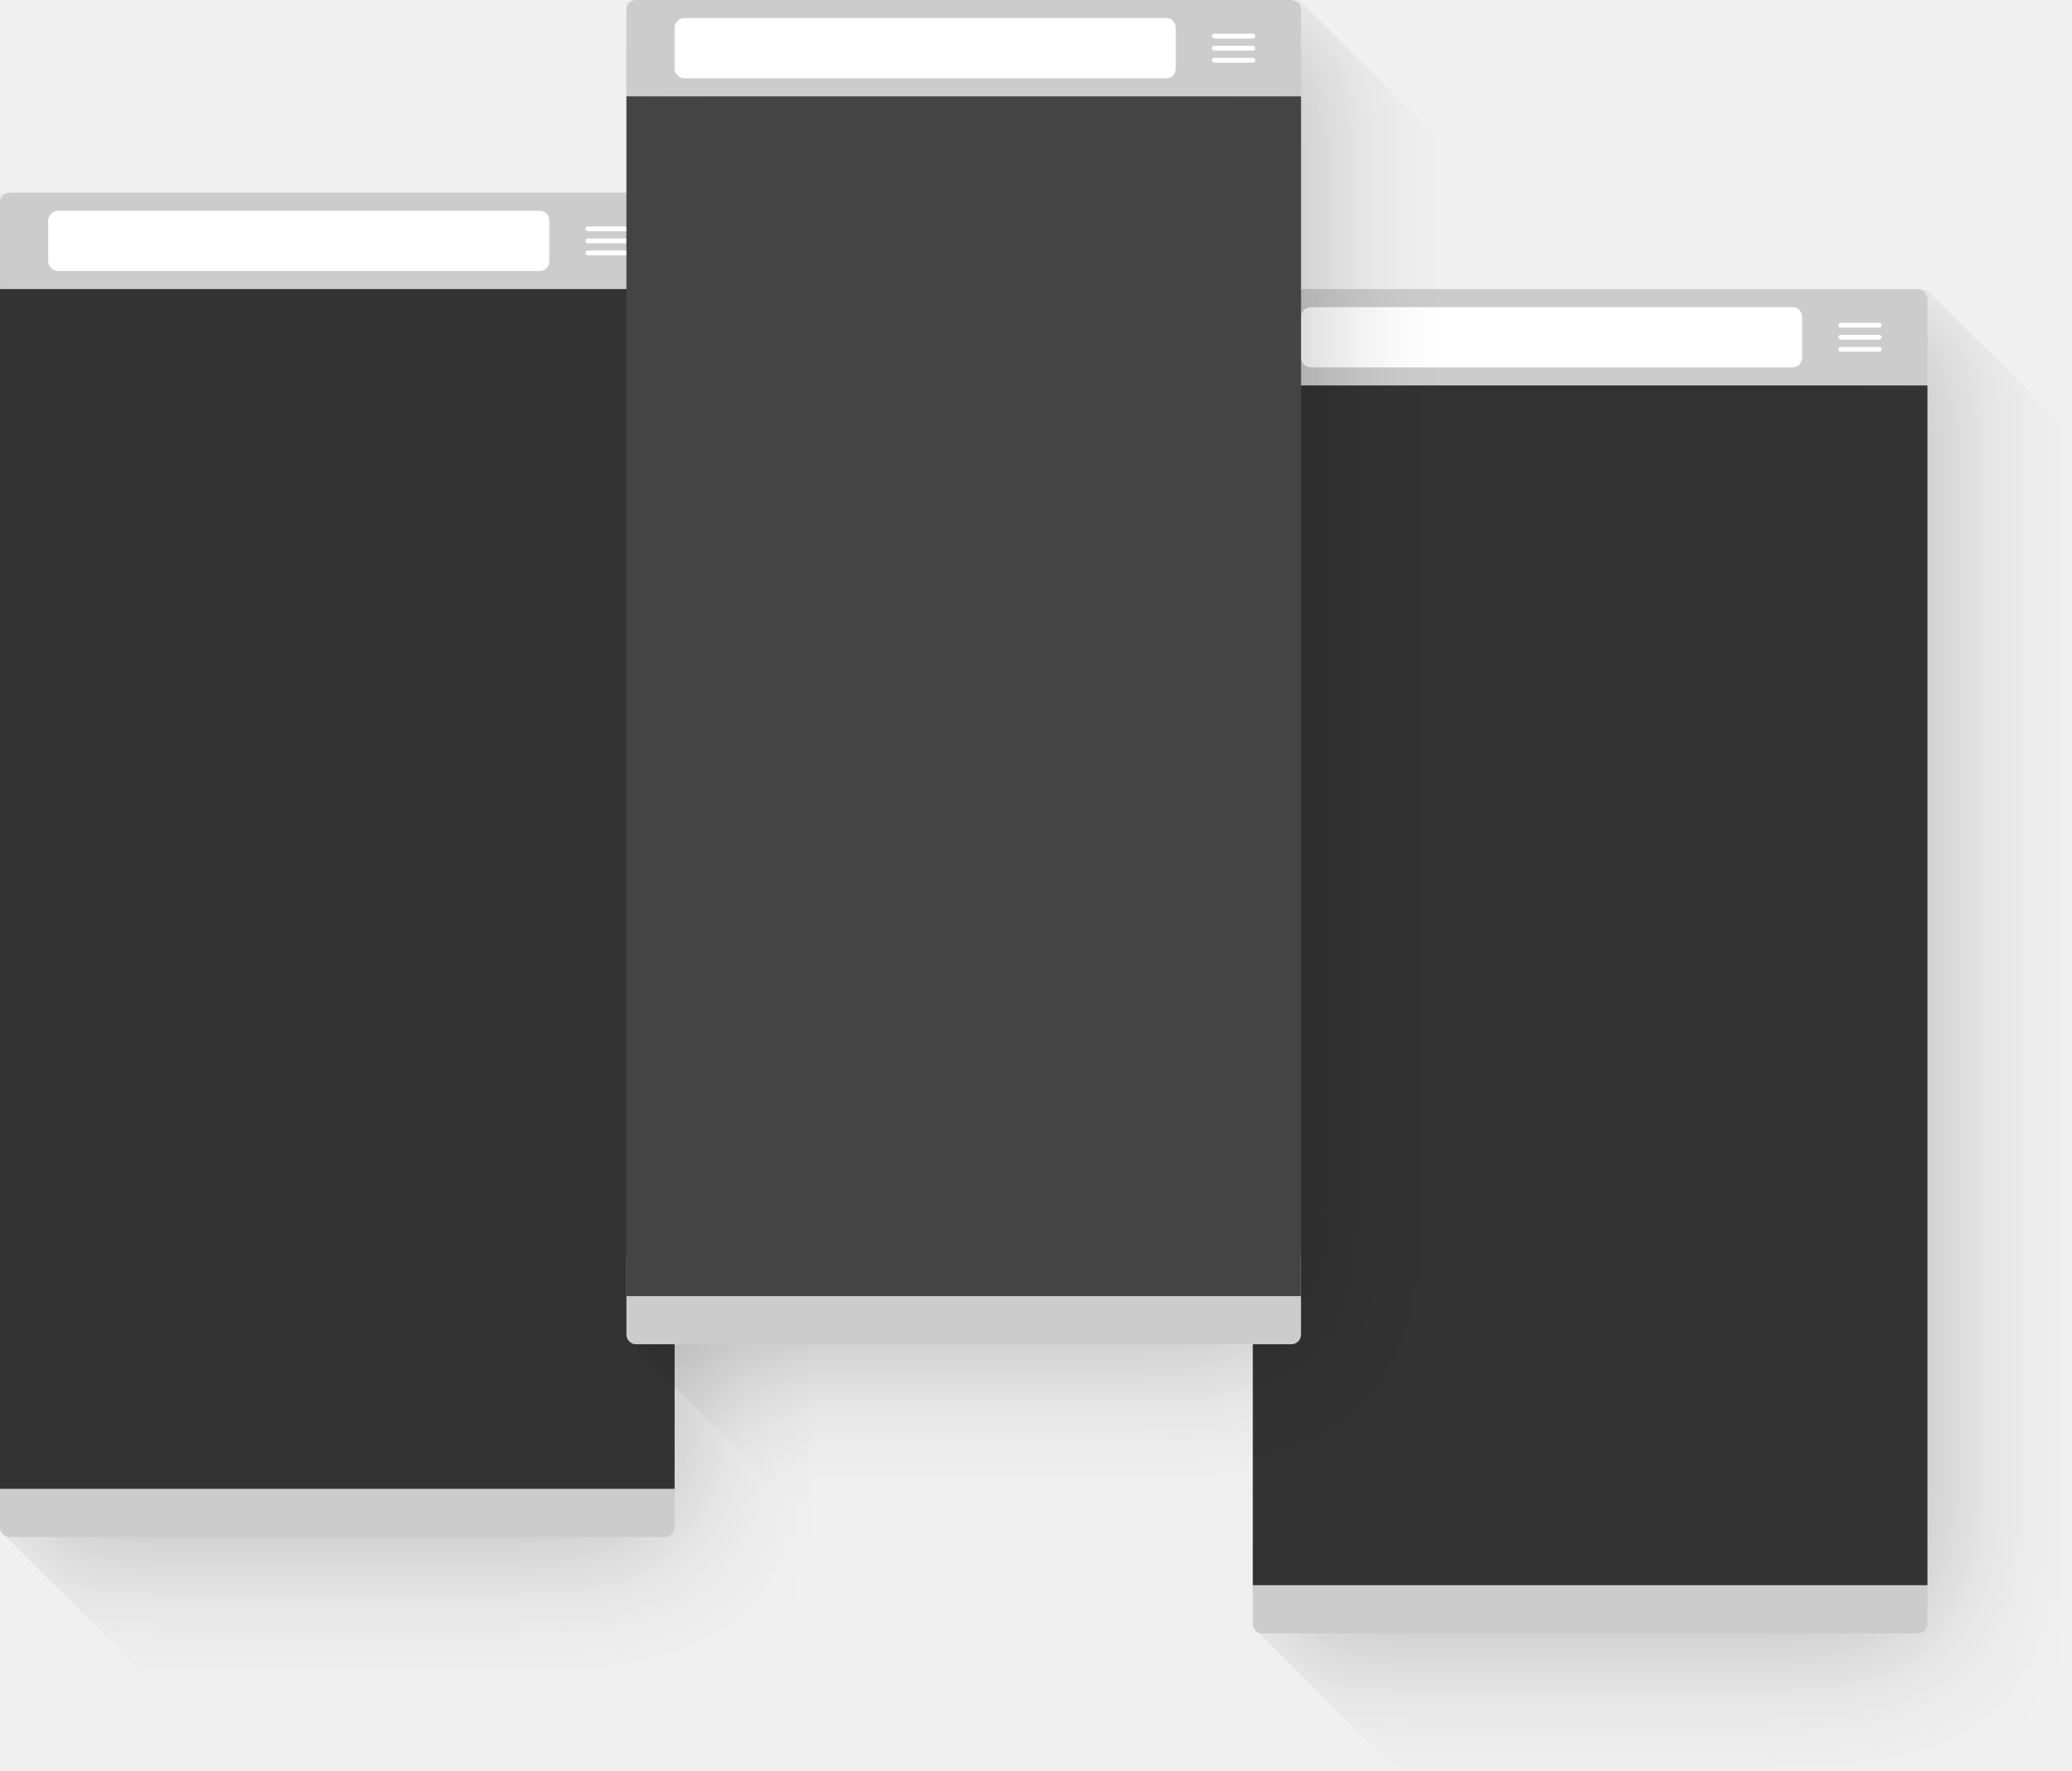
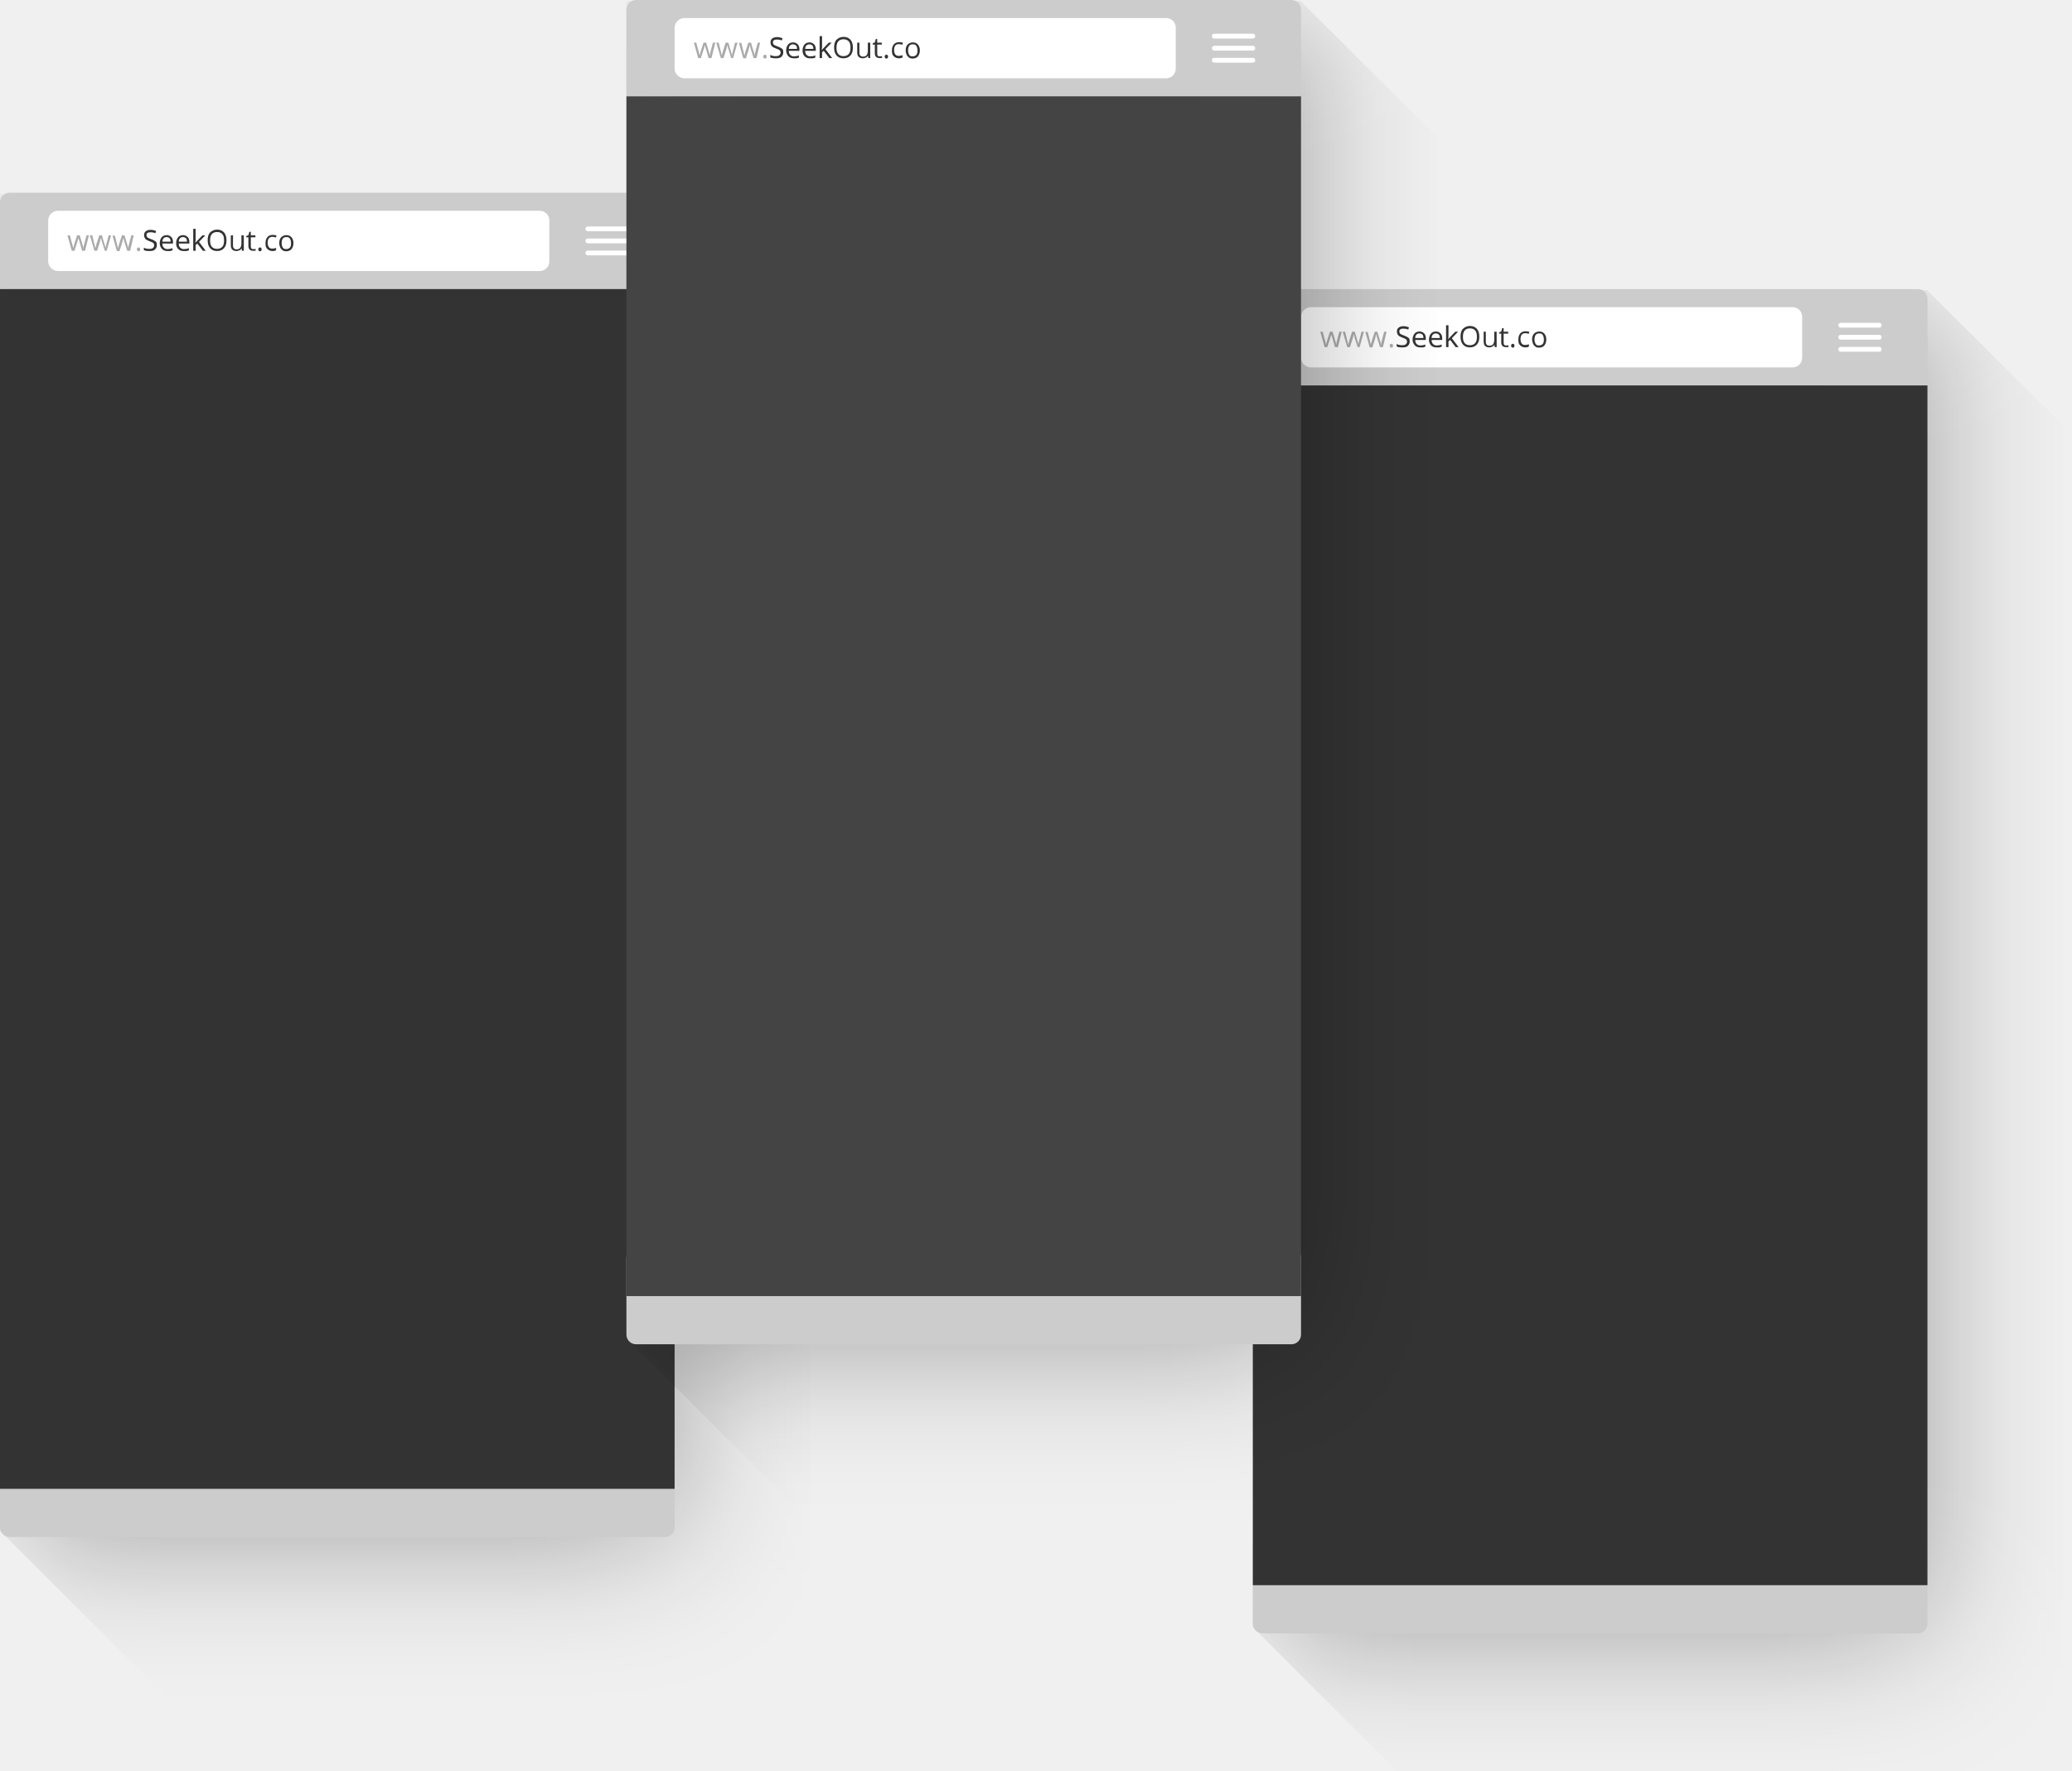
<svg xmlns="http://www.w3.org/2000/svg" xmlns:xlink="http://www.w3.org/1999/xlink" class="ui-iphones-trio" viewBox="0 0 860 735">
  <defs>
    <filter id="blurFilter01" x="0" y="0">
      <feGaussianBlur in="SourceGraphic" stdDeviation="30" />
    </filter>
    <clipPath id="dropShadow01">
      <path d="M279.8.4L359 79.2v559.2H83l-83-83V.4" />
    </clipPath>
+     <g id="seekout-url">
+       <path fill="#AAA" d="M6.1 9.1L5 5.3c-.1-.2-.2-.7-.5-1.5-.2.7-.3 1.2-.4 1.6L2.9 9.1H1.8L0 2.7h1c.4 1.6.7 2.8 1 3.7s.3 1.4.4 1.7c0-.2.1-.5.2-.9s.2-.6.2-.8L4 2.7h1.1l1.1 3.7c.2.7.4 1.2.4 1.7 0-.1.1-.4.1-.7s.5-1.9 1.2-4.7h1L7.3 9.1H6.1zM15.5 9.1l-1.2-3.8c-.1-.2-.2-.8-.4-1.6-.2.7-.3 1.2-.4 1.6l-1.2 3.8h-1.1L9.3 2.7h1c.4 1.6.7 2.8.9 3.7s.3 1.4.4 1.7c0-.2.1-.5.2-.9s.2-.6.2-.8l1.2-3.7h1.1l1.1 3.7c.2.7.4 1.2.4 1.7 0-.1.1-.4.1-.7s.5-1.9 1.2-4.7h1l-1.8 6.4h-.8zM24.8 9.1l-1.2-3.8c-.1-.2-.2-.8-.4-1.6-.2.8-.3 1.3-.4 1.7l-1.2 3.8h-1.1l-1.8-6.4h1c.4 1.6.7 2.8.9 3.7s.4 1.3.4 1.6c0-.2.1-.5.2-.9s.2-.6.2-.8l1.2-3.7h1.1l1.1 3.7c.2.7.4 1.2.4 1.7 0-.1.1-.4.1-.7s.5-1.9 1.2-4.7h1L26 9.1h-1.2zM28.8 8.5c0-.3.1-.5.2-.6s.3-.2.5-.2.4.1.5.2.2.3.2.6-.1.4-.2.6-.3.2-.5.2-.4-.1-.5-.2-.2-.3-.2-.6z" />
+       <path fill="#333" d="M37.1 6.8c0 .8-.3 1.3-.8 1.8s-1.3.6-2.3.6c-1 0-1.8-.1-2.3-.4v-1c.3.2.7.3 1.1.4s.8.1 1.2.1c.7 0 1.2-.1 1.5-.4s.5-.6.5-1.1c0-.3-.1-.5-.2-.7s-.3-.4-.6-.5-.6-.3-1.2-.5c-.8-.3-1.4-.6-1.7-1s-.5-.9-.5-1.5c0-.7.2-1.2.7-1.6s1.2-.6 2-.6c.9 0 1.6.2 2.3.5l-.3.9c-.7-.3-1.4-.4-2.1-.4-.5 0-.9.1-1.2.3s-.4.5-.4.9c0 .3.1.5.2.7s.3.4.6.5.7.3 1.2.5c.9.3 1.5.7 1.9 1s.4 1 .4 1.5zM41.4 9.2c-.9 0-1.7-.3-2.2-.9S38.3 7 38.3 6c0-1 .3-1.9.8-2.5s1.2-.9 2.1-.9c.8 0 1.4.3 1.9.8s.7 1.2.7 2.1v.6h-4.4c0 .8.2 1.3.6 1.7s.9.6 1.5.6c.7 0 1.4-.1 2.1-.4v.9c-.3.1-.7.3-1 .3h-1.2zm-.3-5.8c-.5 0-.9.2-1.2.5s-.5.8-.5 1.4h3.4c0-.6-.1-1.1-.4-1.4s-.8-.5-1.3-.5zM48.1 9.2c-.9 0-1.7-.3-2.2-.9S45.1 7 45.1 6c0-1 .3-1.9.8-2.5s1.2-.9 2.1-.9c.8 0 1.4.3 1.9.8s.7 1.2.7 2.1v.6h-4.4c0 .8.2 1.3.6 1.7s.9.6 1.5.6c.7 0 1.4-.1 2.1-.4v.9c-.3.1-.7.3-1 .3h-1.3zm-.2-5.8c-.5 0-.9.2-1.2.5s-.5.8-.5 1.4h3.4c0-.6-.1-1.1-.4-1.4s-.8-.5-1.3-.5zM53.1 5.8c.2-.2.4-.6.8-.9L56 2.7h1.2l-2.6 2.7 2.8 3.7h-1.2l-2.3-3-.7.6v2.4h-1V0h1v4.8c-.1.2-.1.6-.1 1zM66 4.8c0 1.4-.3 2.4-1 3.2s-1.7 1.2-2.9 1.2c-1.3 0-2.2-.4-2.9-1.2s-1-1.9-1-3.3.3-2.5 1-3.2S60.9.3 62.1.3s2.2.4 2.9 1.2 1 1.9 1 3.3zm-6.8 0c0 1.2.2 2 .7 2.6s1.2.9 2.2.9c.9 0 1.7-.3 2.2-.9S65 6 65 4.8c0-1.2-.2-2-.7-2.6s-1.3-.9-2.2-.9c-.9 0-1.7.3-2.2.9s-.7 1.5-.7 2.6zM68.7 2.7v4.2c0 .5.1.9.4 1.2s.6.4 1.1.4c.7 0 1.2-.2 1.5-.6s.5-1 .5-1.8V2.7h1v6.4h-.8l-.1-.9h-.1c-.2.3-.5.6-.8.7s-.8.3-1.2.3c-.8 0-1.4-.2-1.8-.6s-.6-1-.6-1.8V2.7h.9zM77.2 8.4h.5s.3-.1.4-.1V9c-.1.1-.3.1-.5.1H77c-1.2 0-1.9-.7-1.9-2V3.5h-.9V3l.9-.4.4-1.4h.6v1.5H78v.8h-1.9v3.8c0 .4.1.7.3.9s.5.2.8.2zM79.2 8.5c0-.3.1-.5.2-.6s.3-.2.5-.2.4.1.5.2.2.3.2.6-.1.4-.2.6-.3.2-.5.2-.4-.1-.5-.2-.2-.3-.2-.6zM85.1 9.2c-.9 0-1.6-.3-2.2-.9s-.7-1.3-.7-2.4c0-1.1.3-1.9.8-2.5s1.3-.9 2.2-.9c.3 0 .6 0 .9.1s.6.1.7.2l-.3.8c-.2-.1-.4-.2-.7-.2s-.5-.1-.7-.1c-1.3 0-2 .8-2 2.5 0 .8.2 1.4.5 1.8s.8.6 1.4.6c.5 0 1.1-.1 1.6-.3v.9c-.3.3-.8.4-1.5.4zM93.8 5.9c0 1-.3 1.9-.8 2.5s-1.3.9-2.2.9c-.6 0-1.1-.1-1.5-.4s-.8-.7-1-1.2-.4-1.1-.4-1.8c0-1 .3-1.9.8-2.4s1.2-.9 2.2-.9c.9 0 1.6.3 2.1.9s.8 1.4.8 2.4zm-4.9 0c0 .8.2 1.4.5 1.9s.8.6 1.4.6 1.1-.2 1.5-.6.5-1.1.5-1.9c0-.8-.2-1.4-.5-1.9s-.8-.6-1.5-.6c-.6 0-1.1.2-1.4.6s-.5 1.1-.5 1.9z" />
+     </g>
    <g id="ui-iphone-w-shadow">
-       <path fill="#000" fill-opacity=".25" d="M0 0h280v558H0z" clip-path="url(#dropShadow01)" style="filter: url(#blurFilter01);" />
+       <path fill="#000" fill-opacity=".33" d="M0 0h280v558H0z" clip-path="url(#dropShadow01)" style="filter: url(#blurFilter01);" />
      <path fill="#CCC" d="M280 554c0 2.2-1.8 4-4 4H4c-2.2 0-4-1.8-4-4v-32c0-2.2 1.8-4 4-4h272c2.2 0 4 1.8 4 4v32z" />
      <path fill="#CCC" d="M0 20h280v20H0z" />
      <path fill="#CCC" d="M280 36c0 2.2-1.8 4-4 4H4c-2.2 0-4-1.8-4-4V4c0-2.2 1.8-4 4-4h272c2.2 0 4 1.8 4 4v32z" />
      <path fill="#FFF" d="M228 28.5c0 2.2-1.7 4-4 4H24c-2 0-4-1.8-4-4v-17c0-2.2 2-4 4-4h200c2.3 0 4 1.8 4 4v17z" />
      <g fill="none" stroke="#FFF" stroke-width="2" stroke-linecap="round" stroke-miterlimit="10">
        <path d="M244 20h16M244 25h16M244 15h16" />
      </g>
+       <use x="28" y="15" xlink:href="#seekout-url" />
    </g>
  </defs>
  <g transform="translate(520,120)" class="ui-phone ui-phone--front">
    <use xlink:href="#ui-iphone-w-shadow" />
    <path class="ui-phone__screen" fill="#333" d="M0 40h280v498H0z" />
  </g>
  <g transform="translate(0,80)" class="ui-phone ui-phone--left">
    <use xlink:href="#ui-iphone-w-shadow" />
    <path class="ui-phone__screen" fill="#333" d="M0 40h280v498H0z" />
  </g>
  <g transform="translate(260,0)" class="ui-phone ui-phone--front">
    <use xlink:href="#ui-iphone-w-shadow" />
    <path class="ui-phone__screen" fill="#444" d="M0 40h280v498H0z" />
  </g>
</svg>
